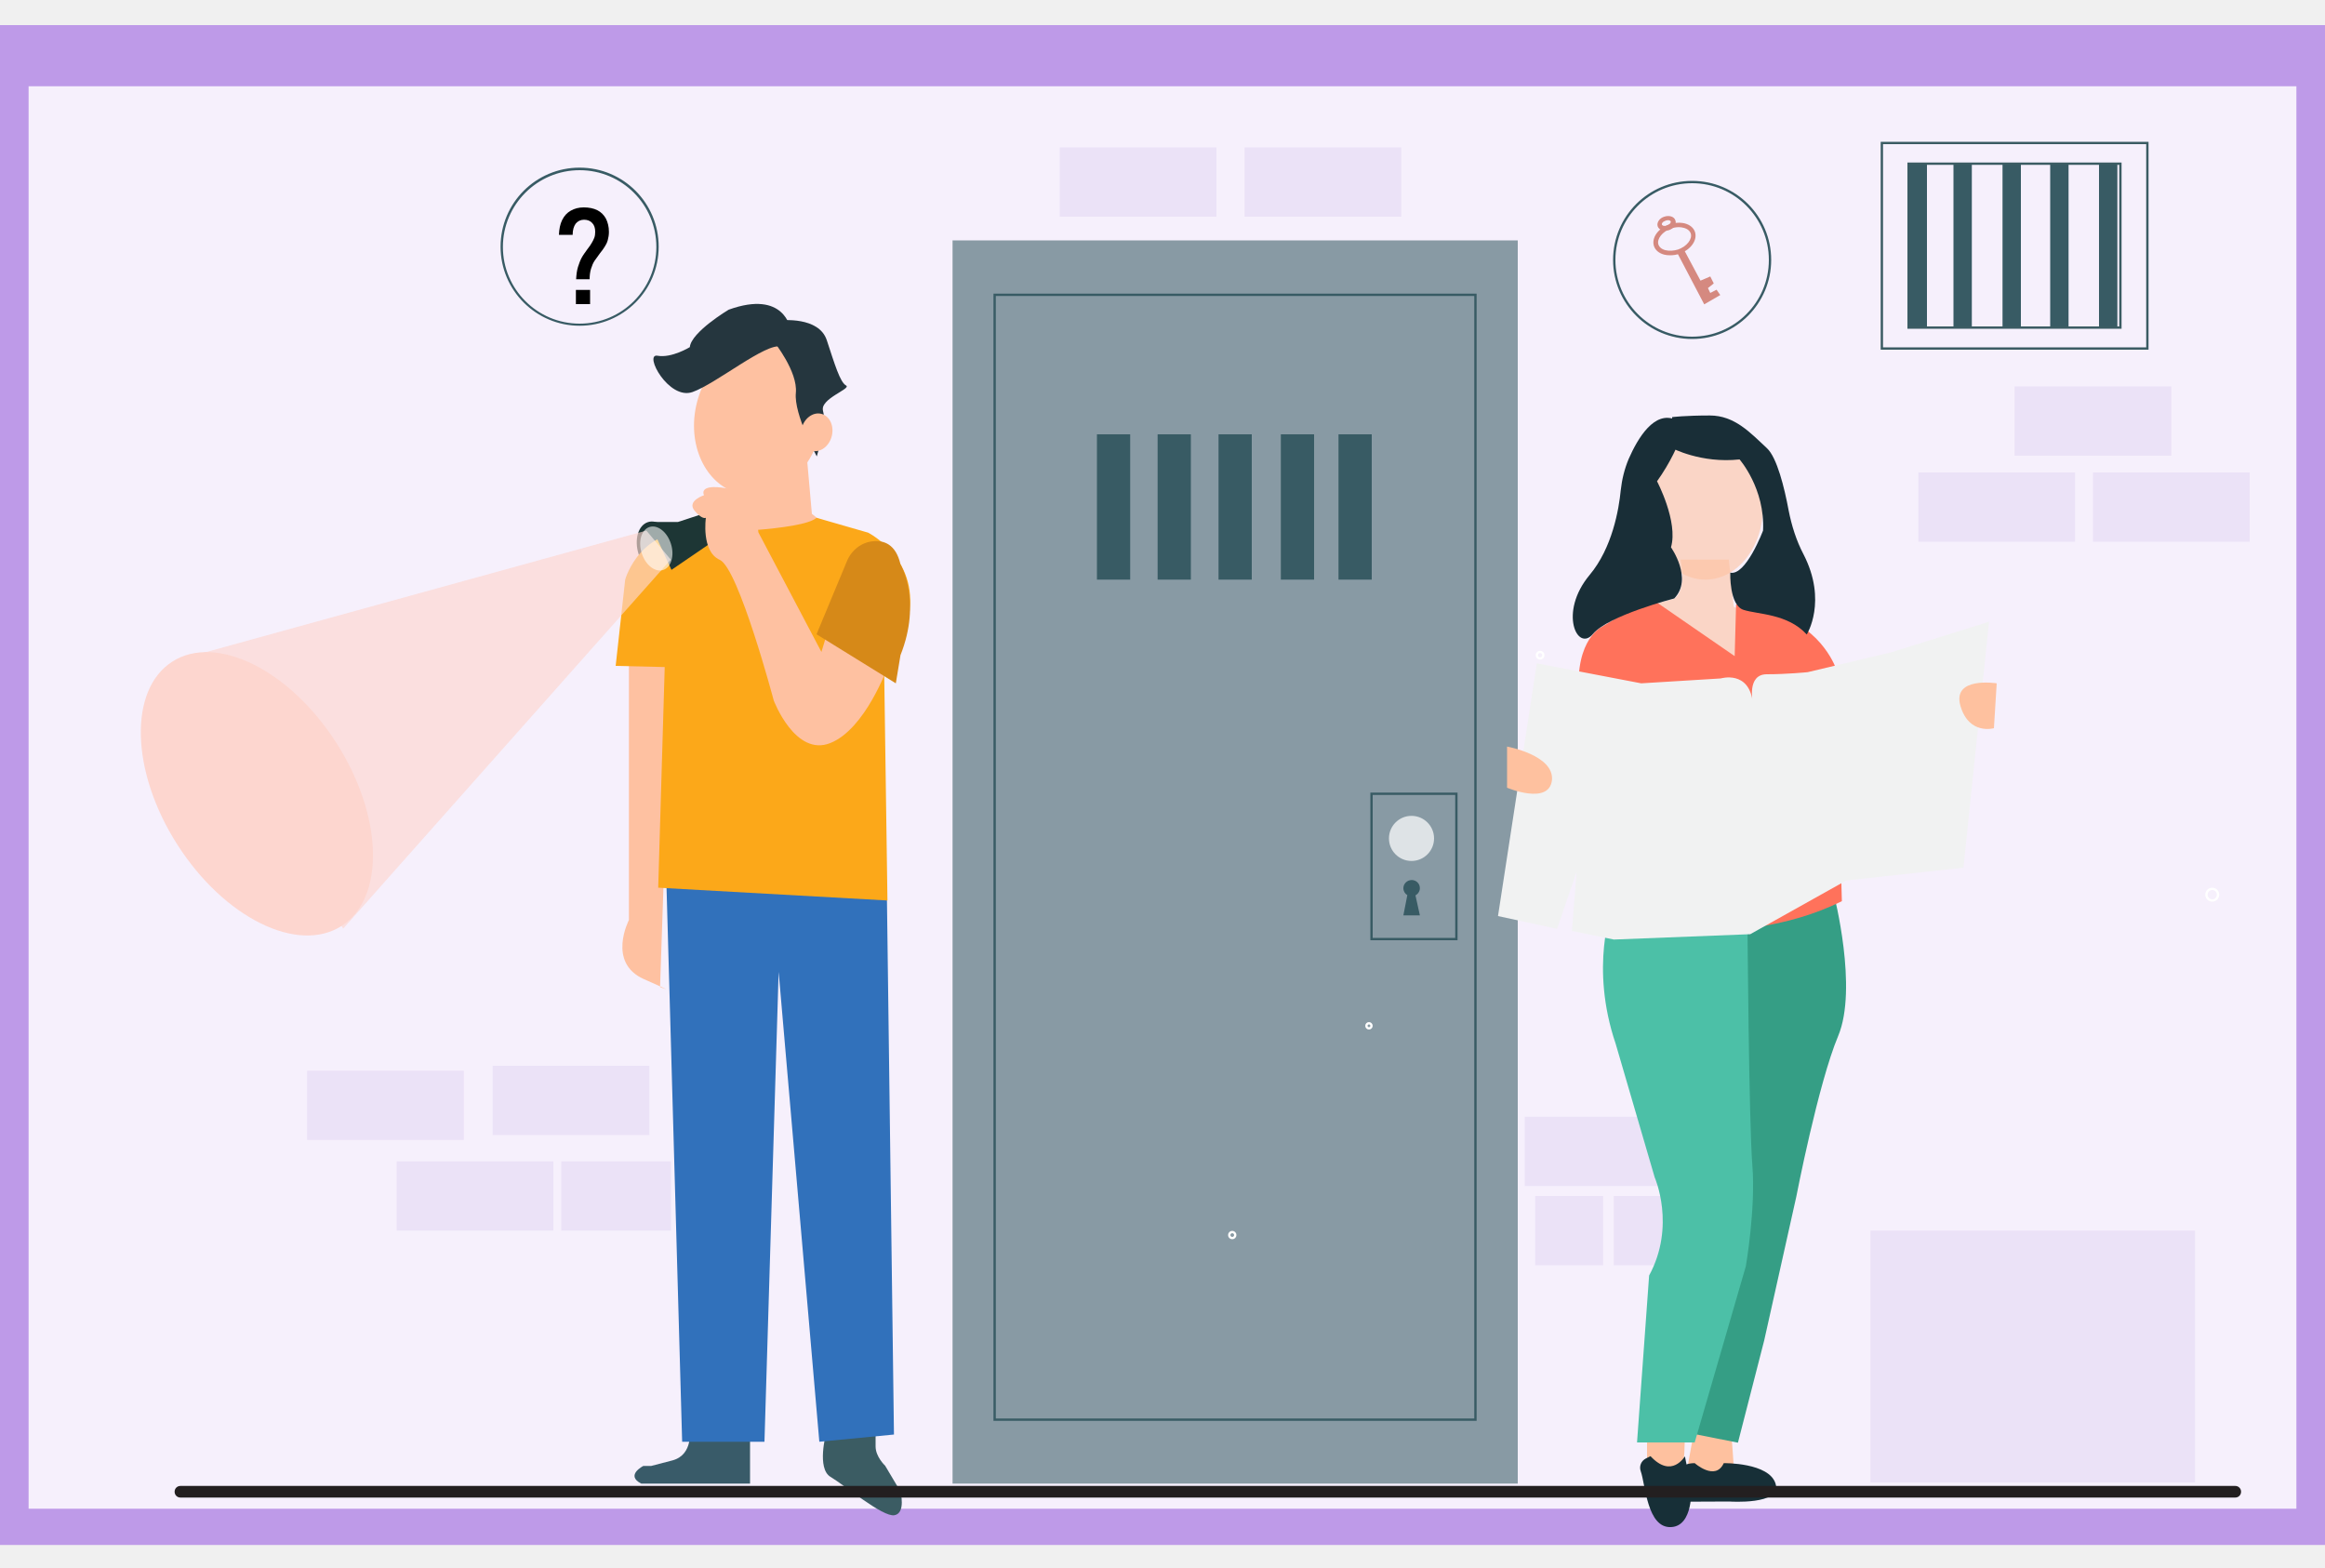
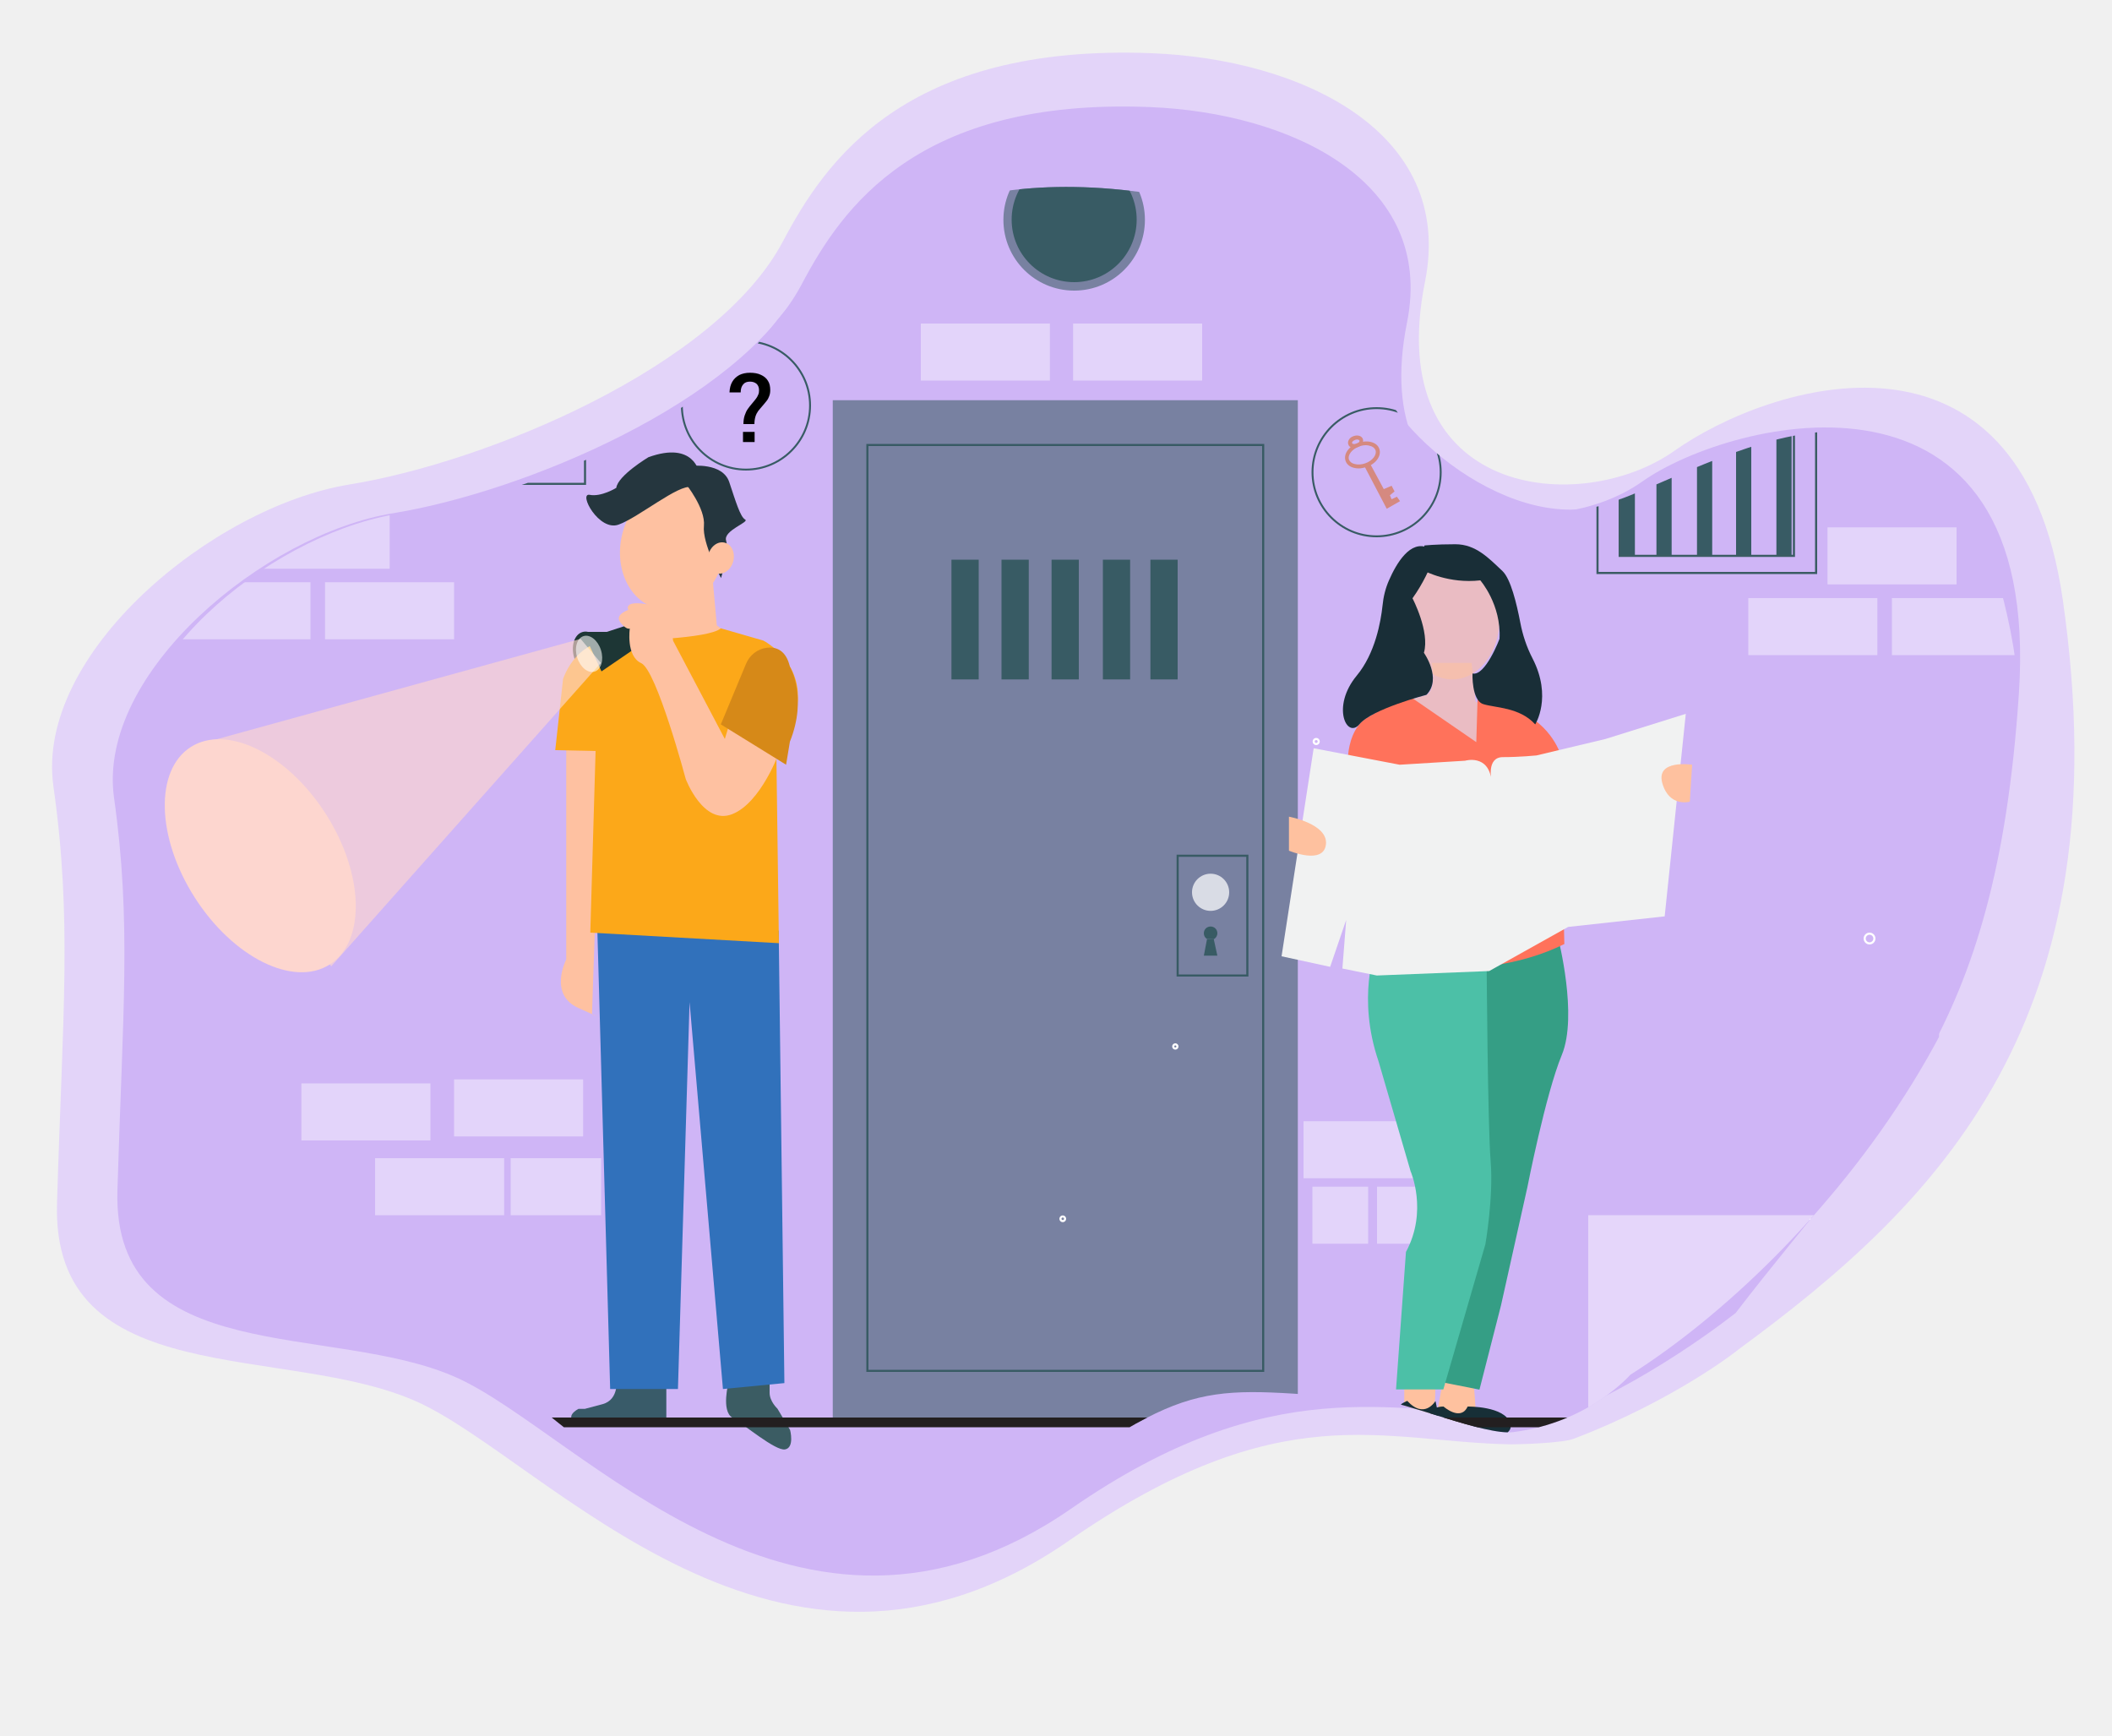
- <svg xmlns="http://www.w3.org/2000/svg" version="1.1" id="Layer_1" x="0" y="0" viewBox="0 0 1000 674.1" style="enable-background:new 0 0 1000 674.1" xml:space="preserve">
-   <style>.st2{opacity:.58;fill:#385b64}.st3,.st4{fill:none;stroke:#fff;stroke-miterlimit:10}.st4{stroke:#385b64}.st5{fill:#385b64}.st7{fill:#1d3635}.st8{fill:none;stroke:#3b5c63;stroke-miterlimit:10}.st9{fill:#d58980}.st10{fill:#ebe2f7}.st14{fill:#fec1a1}.st16{fill:#25363e}.st21{fill:#fec19f}.st22{fill:#172f37}.st23{opacity:.58;fill:#fec19f}.st28{fill:#192e37}</style>
-   <path style="fill:#be9ae8" d="M0 10.8h1000v653.7H0z" />
-   <path style="fill:#f6f0fc" d="M12.3 37.1h975.4v611.8H12.3z" />
-   <path class="st2" d="M409.7 103.4h243.1v534.7H409.7z" />
-   <circle class="st3" cx="662.4" cy="281.8" r="1.4" />
-   <circle class="st3" cx="530" cy="531.2" r="1.3" />
-   <circle class="st3" cx="951.5" cy="384.8" r="2.5" />
-   <circle class="st3" cx="588.8" cy="441.2" r="1.1" />
-   <ellipse class="st3" cx="927.4" cy="531.8" rx="6.9" ry=".6" />
-   <path class="st4" d="M427.8 126.8h206.8v483.8H427.8z" />
-   <path class="st5" d="M471.8 186.8h14.3v62.5h-14.3zM497.9 186.8h14.3v62.5h-14.3zM524.1 186.8h14.3v62.5h-14.3zM550.9 186.8h14.3v62.5h-14.3zM575.7 186.8H590v62.5h-14.3zM820.9 70.4h7.9v70.5h-7.9zM840.2 70.4h7.9v70.5h-7.9zM861.3 70.4h7.9v70.5h-7.9zM881.8 70.4h7.9v70.5h-7.9zM902.8 70.4h7.9v70.5h-7.9z" />
-   <path class="st4" d="M589.9 341.4h36.5v62.5h-36.5z" />
-   <circle cx="607.1" cy="360.6" r="9.7" style="opacity:.72;fill:#fff" />
-   <path class="st5" d="M608.8 385.1c1.1-.6 1.9-1.8 1.9-3.1 0-2-1.6-3.5-3.5-3.5-2 0-3.6 1.6-3.6 3.5 0 1.3.7 2.4 1.7 3M608.8 385.1l1.9 8.6h-7.1l1.7-8.7" />
-   <ellipse transform="rotate(-17.397 282.313 235.937)" class="st7" cx="282.3" cy="235.9" rx="8" ry="11.9" />
-   <path class="st8" d="M809.4 61.5h114.2v88.4H809.4z" />
-   <path class="st8" d="M820.9 70.4H912v70.5h-91.1z" />
-   <path class="st5" d="M727.8 145.8c-18.7 0-34-15.2-34-34s15.2-34 34-34 34 15.2 34 34-15.3 34-34 34zm0-67c-18.2 0-33 14.8-33 33s14.8 33 33 33 33-14.8 33-33-14.8-33-33-33zM249.3 140.1c-18.7 0-34-15.2-34-34s15.2-34 34-34 34 15.2 34 34-15.3 34-34 34zm0-66.9c-18.2 0-33 14.8-33 33s14.8 33 33 33 33-14.8 33-33-14.8-33-33-33z" />
-   <path d="M248.6 114.8c.5-1.6 1-2.9 1.6-4 .6-1.1 1.5-2.3 2.5-3.7.8-1 1.4-1.9 1.8-2.6.4-.7.8-1.4 1.1-2.2.3-.8.4-1.7.4-2.6 0-1.6-.4-2.9-1.3-3.8-.8-.9-2-1.4-3.5-1.4s-2.7.6-3.6 1.7c-.8 1.1-1.3 2.7-1.3 4.8h-5.9c.1-2.5.5-4.6 1.4-6.4.9-1.8 2.1-3.1 3.7-4 1.6-.9 3.4-1.4 5.6-1.4 2.2 0 4.2.4 5.8 1.2 1.6.8 2.8 2 3.7 3.6.8 1.6 1.3 3.5 1.3 5.7 0 1.3-.2 2.5-.5 3.6s-.8 2-1.3 2.8c-.5.8-1.2 1.8-2.1 2.9-.9 1.2-1.7 2.3-2.3 3.2-.6.9-1.1 2.1-1.5 3.4s-.6 2.8-.6 4.5h-5.8c.1-1.9.3-3.7.8-5.3zm-.9 9.9h6.1v6.1h-6.1v-6.1z" />
-   <path class="st9" d="M718.3 109.8c-.9 0-1.8-.1-2.6-.3-2.2-.6-3.7-1.9-4.3-3.6-1.2-3.5 1.7-7.7 6.6-9.4 2.3-.8 4.7-.9 6.7-.4 2.2.6 3.7 1.9 4.3 3.6 1.2 3.5-1.7 7.7-6.6 9.4-1.3.5-2.7.7-4.1.7zm3.8-12.1c-1.1 0-2.3.2-3.4.6-3.7 1.3-6.2 4.5-5.4 6.9.4 1.1 1.4 2 3 2.4 1.6.4 3.6.3 5.5-.3 3.7-1.3 6.2-4.5 5.4-6.9-.4-1.1-1.4-2-3-2.4-.7-.2-1.4-.3-2.1-.3z" />
-   <path class="st9" d="M716.1 99.2c-.4 0-.8 0-1.1-.1-1-.3-1.7-.9-2-1.7-.3-.8-.1-1.8.5-2.6.5-.7 1.3-1.3 2.3-1.6 2.1-.7 4.3-.1 4.8 1.6.6 1.6-.7 3.5-2.8 4.2-.6.1-1.2.2-1.7.2zm1.3-4.5c-.3 0-.7.1-1 .2-.6.2-1.1.5-1.4.9-.1.1-.3.5-.2.8.1.3.5.4.6.5.5.1 1.1.1 1.6-.1 1.1-.4 1.7-1.2 1.6-1.7 0-.3-.5-.6-1.2-.6zM721.1 108.2l11.9 22.7 6.9-4-1.6-2.3-2.7 1.4-1-2.1 2.5-2-1.5-3-4.2 1.8-7.6-14.2z" />
-   <path class="st10" d="M866.5 166.2h67.4V196h-67.4zM535.3 63.4h67.4v29.8h-67.4zM455.8 63.4h67.4v29.8h-67.4zM825.1 203.2h67.4V233h-67.4zM900.2 203.2h67.4V233h-67.4zM211.9 458.4h67.4v29.8h-67.4zM170.6 499.5H238v29.8h-67.4zM132.1 460.5h67.4v29.8h-67.4zM241.4 499.5h47.2v29.8h-47.2z" />
-   <ellipse class="st3" cx="329" cy="197" rx="2.8" ry="5.5" />
-   <circle class="st3" cx="343.4" cy="232.5" r="3.4" />
-   <path d="M296.6 614.6s1.8 11-7.3 13.5l-9.2 2.4h-3.4s-7.9 4-.9 7.6h46.8v-23.5h-26z" style="fill:#395b69" />
-   <path d="M355.3 616.5s-4.1 15.1 1.9 18.7c6.1 3.6 22.5 17.4 27.5 16.5 5-.9 2.6-10.2 2.6-10.2l-6.6-11.1s-4.1-3.8-4.1-8.3V613l-21.3 3.5z" style="fill:#3b5c63" />
-   <path style="fill:#3171bb" d="m286.6 378.9 6.8 241.2h35.4l6.1-202.1 17.5 202.1 32.1-3.1-3.1-236.3z" />
-   <ellipse transform="rotate(-75.682 326.23 179.802)" class="st14" cx="326.2" cy="179.8" rx="33.5" ry="27.3" />
-   <path class="st14" d="m318.4 206.1-5.9 29.8 46.7-6.8-10-8.1-2.3-25.9zM270.5 280.1v115.6s-9.5 18.3 6.4 25.4c15.9 7 7 3.4 7 3.4l4.9-144.3h-18.3z" />
-   <path d="M302.8 229.1s42.2-.8 48.4-6.4l22.2 6.4s23.4 11.8 17 38.2-5.5 24.2-5.5 24.2l-4.6-2.3 1.4 98.1-98.6-5.5 2.8-94.9-21.1-.5 4.1-37.1c0-.1 6.9-24.6 33.9-20.2z" style="fill:#fca819" />
-   <path class="st7" d="m319.1 215.5-27.5 9h-12.3l9.5 20.6 32.8-22.4z" />
-   <path class="st16" d="M340 141.5s-2.5-17-26.6-8.3c0 0-16.1 9.6-16.7 16.1 0 0-7.8 4.8-13.9 3.7s4.8 19.3 15.1 15.6 31.7-21.4 38-19.5l4.1-7.6z" />
-   <path class="st16" d="M335.9 137.8s16.3-1.8 19.7 8.5c3.4 10.3 5.7 18.1 8.3 19.5 2.5 1.4-11.5 5.7-9.9 11 1.6 5.3-2.7 19.5-2.7 19.5s-9.9-18.1-9-27.3c.9-9.2-9.4-22-9.4-22l3-9.2z" />
-   <path style="opacity:.65;fill:#fdd6cf" d="M278 228.2 77.6 283.5l70 115.9 140.9-158.7z" />
-   <ellipse transform="rotate(-75.682 351.252 185.887)" class="st14" cx="351.2" cy="185.9" rx="8.2" ry="6.7" />
-   <ellipse transform="rotate(-32.608 110.529 341.422)" cx="110.5" cy="341.4" rx="40.6" ry="67.5" style="fill:#fdd6cf" />
-   <path class="st14" d="m356.5 269.9-3.2 10.5-27.1-51.4s-1.4-17-13.8-19c-12.4-2.1-9.6 3-9.6 3s-7.5 2.4-4.1 6.6c3.4 4.1 4.9 3.1 4.9 3.1s-2.1 14.5 6 18.1c8.1 3.7 23.2 60.5 23.2 60.5s9.2 24.3 24.3 18.3c15.1-6 24.6-32.6 24.6-32.6l-25.2-17.1z" />
-   <path d="m351.2 272.8 13.1-31.5c1.9-4.6 6.1-8 11.1-8.5 4.7-.5 9.9 1.2 11.9 9.9 0 0 9.3 15.7 0 39.1l-2 12.1-34.1-21.1z" style="fill:#d68918" />
-   <ellipse transform="rotate(-17.397 282.313 235.937)" cx="282.3" cy="235.9" rx="6.6" ry="9.7" style="opacity:.58;fill:#fff" />
-   <path class="st10" d="M655.8 480.3h67.4v29.8h-67.4zM660.3 514.4h29.2v29.8h-29.2zM694.1 514.4h29.2v29.8h-29.2zM804.5 529.3h139.6v108.3H804.5z" />
+ <svg xmlns="http://www.w3.org/2000/svg" xmlns:xlink="http://www.w3.org/1999/xlink" version="1.1" id="Layer_1" x="0px" y="0px" viewBox="0 0 1000 821.8" style="enable-background:new 0 0 1000 821.8;" xml:space="preserve">
+   <style type="text/css">
+ 	.st0{fill:#E3D4F9;}
+ 	.st1{fill:#CFB5F6;}
+ 	.st2{clip-path:url(#SVGID_2_);}
+ 	.st3{opacity:0.58;fill:#385B64;}
+ 	.st4{fill:none;stroke:#FFFFFF;stroke-miterlimit:10;}
+ 	.st5{fill:none;stroke:#385B64;stroke-miterlimit:10;}
+ 	.st6{fill:#385B64;}
+ 	.st7{opacity:0.72;fill:#FFFFFF;}
+ 	.st8{fill:#1D3635;}
+ 	.st9{fill:none;stroke:#3B5C63;stroke-miterlimit:10;}
+ 	.st10{fill:#D58980;}
+ 	.st11{fill:#395B69;}
+ 	.st12{fill:#3B5C63;}
+ 	.st13{fill:#3171BB;}
+ 	.st14{fill:#FEC1A1;}
+ 	.st15{fill:#FCA819;}
+ 	.st16{fill:#25363E;}
+ 	.st17{opacity:0.65;fill:#FDD6CF;}
+ 	.st18{fill:#FDD6CF;}
+ 	.st19{fill:#D68918;}
+ 	.st20{opacity:0.58;fill:#FFFFFF;}
+ 	.st21{opacity:0.42;}
+ 	.st22{fill:#FFFFFF;}
+ 	.st23{opacity:0.45;fill:#FFFFFF;}
+ 	.st24{fill:#FEC19F;}
+ 	.st25{fill:#172F37;}
+ 	.st26{opacity:0.58;fill:#FEC19F;}
+ 	.st27{fill:#359E85;}
+ 	.st28{fill:#4CC0A7;}
+ 	.st29{fill:#FF725B;}
+ 	.st30{fill:#F1F2F2;}
+ 	.st31{fill:#192E37;}
+ 	.st32{fill:#231F20;}
+ </style>
  <g>
-     <path class="st21" d="M708.4 612.8v17.4s13.8 16.5 15.3 3.4.9-22.9 0-22.9c-.9-.1-15.3 2.1-15.3 2.1zM728.9 614l-3.1 17.1s21.1 19.9 19.9 0c-1.2-19.9-1.8-18.3-1.8-18.3l-15 1.2z" />
-     <path class="st22" d="M728.9 629.3s8.9 7.9 12.5 0c0 0 19.6-.3 22.3 8.9 2.8 9.2-19.9 7.6-19.9 7.6l-22.9.1s-4.6-16.6 8-16.6z" />
-     <path class="st22" d="m709.9 626.3-2 1c-2 1-3 3.3-2.2 5.5 2 5.5 2.7 24.6 13.1 24 9.6-.5 8.6-16.8 8.6-16.8l-2.7-13.6c-.1-.1-5.6 9.8-14.8-.1z" />
-     <ellipse class="st23" cx="733.5" cy="218.1" rx="24.8" ry="31.2" />
-     <circle class="st3" cx="720.9" cy="487.2" r="1.3" />
-     <path class="st23" d="M722.8 240.7s2.8 13.5-2.8 16.8l-11.3 3.1-5.2 2.4 46.8 30.9 3.7-28.7-8.3-4.3-2.1-20.2h-20.8z" />
-     <path d="M788.8 384.8s10.4 40.3 1.8 60.8-18 69.1-18 69.1l-13.8 61.8-11.3 44-21.7-4.3s22.3-84.7 19.6-96.6-3.7-62.7-3.7-62.7l-4.6-66.6 51.7-5.5z" style="fill:#359e85" />
-     <path d="M693.4 390.2s-9.8 25.4 1.5 58.7l16.8 57.5s9.2 20.8-2.4 42.2l-5.2 71.8h24.8l22-75.8s4.3-24.8 2.8-43.4c-1.5-18.6-2.1-103.9-2.1-103.9l-58.2-7.1z" style="fill:#4cc0a7" />
-     <path d="M789.5 287.1s-7.3-20.2-30.3-23.2l-12.5-4-.6 22.3-36.4-25.1-21.4 12.9s-12.5 6.7-8.6 33.9l6.1 92s59.3 15 106.4-8.3" style="fill:#ff725b" />
-     <path d="m661 285.3 44.9 8.6 34.2-2.1s12.2-3.7 13.8 10.4c0 0-2.7-12.2 6-12.2s17.6-.9 17.6-.9l36.1-8.6 41.9-13.1-11 105.8-50.4 5.5-41.3 23.1-58.7 2.3-18-3.7 2-25.4-8.4 24.5-25.4-5.5L661 285.3z" style="fill:#f1f2f2" />
-     <path class="st2" d="M705.4 299.5 694 403.9M804.5 283.2l-6.8 95.7" />
-     <path class="st28" d="M719.1 192.7s12.5 6.7 29.1 4.9c0 0 11 12.5 10.1 30.6 0 0-7.4 19.6-14.1 18.1 0 0-.5 14 5.7 16s19 1.6 27.2 10.6c0 0 9-14.3-1.4-34.5-3.1-5.9-5.1-12.3-6.4-18.9-1.8-9.7-5-22.7-9.3-26.7-7.2-6.7-13.9-14.1-24.6-14.1-10.7 0-16.2.7-16.2.7v13.3z" />
-     <path class="st28" d="M723.4 186.9c-1.6 4.3-4.9 12-10.7 20.1 0 0 9.2 17.4 6 28.4 0 0 9.6 13.5 1.4 22 0 0-28.4 7.3-35 15.3-6.6 7.9-14.9-9.2-1.4-25.4 9.8-11.7 12.6-28.3 13.4-36.5.5-4.6 1.6-9.1 3.4-13.4 3.9-8.9 11.1-21.1 20.4-16.8 2.3 1.2 3.3 3.9 2.5 6.3z" />
-     <path class="st21" d="M648.2 321.1v17.7s18 7.6 19.3-3.2c1.1-10.8-19.3-14.5-19.3-14.5z" />
+     <g>
+       <g>
+         <path class="st0" d="M745,681.3c-4.9,1.9-24.1,2.6-29.4,2.6c-61.5-1-108.6-24.2-209.6,45.7c-136.6,94.7-246.7-38-308.6-65.9     c-62-27.9-173.1-4.1-170.4-94s7.2-134.5-1.7-197.3s75.4-132.5,140.2-143c64.8-10.5,173.7-55.5,205.2-115.1     c20.2-38.2,57.9-93.7,174.8-89.1c70.3,2.8,143.5,37,129.2,108.3c-20.5,102.1,73.7,111.4,118.2,79.9     c44.5-31.5,163.6-70,183.8,70.6c28.6,199.1-58.9,285.5-153.6,355C823.3,639,792.7,663.2,745,681.3z" />
+       </g>
+     </g>
+     <g>
+       <g>
+         <g>
+           <path class="st1" d="M731.9,673.4c-4.7,1.7-9.4-3.4-14.4-3.5c-58-0.9-115.3-21.4-210.4,44.5c-128.8,89.2-232.5-35.8-290.9-62.1      c-58.4-26.3-163.1-3.8-160.6-88.6s6.7-126.8-1.6-185.9S125.2,252.9,186.2,243s163.7-52.3,193.4-108.4      c19-36,54.6-88.3,164.8-83.9c66.2,2.6,135.3,34.8,121.8,102c-19.3,96.2,69.5,105,111.4,75.3c41.9-29.7,189.5-66.6,178.3,100.6      c-11,164.1-62.8,200.3-134.1,293.1C821.8,621.6,779.1,656.1,731.9,673.4z" />
+         </g>
+       </g>
+     </g>
+     <g>
+       <defs>
+         <path id="SVGID_1_" d="M716.5,678.1c-13.5,1.7-51.3-14.5-64.9-15.4c-83.2-5.5-84.9-12.6-167.4,47.4     c-120.3,87.4-222-51.4-276.6-78.1c-54.6-26.7-154.6-8.5-149.7-88.8s10.1-120.1,4-176.4s71.1-116.4,129.3-123.9     S329,201.7,366,154.1c25.1-32.3,75.8-78.1,179.3-62.4c42.9,6.5,101.9,51.7,103,73.1c1.7,33.9,64.5,88.4,111.2,74.2     c51.2-15.6,161.6-96.4,192.4,59.6c30.8,155.9-94.8,298.5-179.9,352.3C772,650.8,752.6,673.6,716.5,678.1z" />
+       </defs>
+       <clipPath id="SVGID_2_">
+         <use xlink:href="#SVGID_1_" style="overflow:visible;" />
+       </clipPath>
+       <g class="st2">
+         <rect x="71" y="118.1" class="st1" width="847.1" height="565.7" />
+         <rect x="394.3" y="189.5" class="st3" width="220.2" height="484.5" />
+         <circle class="st4" cx="623.2" cy="351.1" r="1.2" />
+         <circle class="st4" cx="503.2" cy="577.1" r="1.1" />
+         <circle class="st4" cx="885.2" cy="444.4" r="2.3" />
+         <circle class="st4" cx="556.5" cy="495.5" r="1" />
+         <ellipse class="st4" cx="863.4" cy="577.6" rx="6.2" ry="0.6" />
+         <rect x="410.7" y="210.7" class="st5" width="187.4" height="438.4" />
+         <rect x="450.5" y="265" class="st6" width="12.9" height="56.7" />
+         <rect x="474.2" y="265" class="st6" width="12.9" height="56.7" />
+         <rect x="497.9" y="265" class="st6" width="12.9" height="56.7" />
+         <rect x="522.2" y="265" class="st6" width="12.9" height="56.7" />
+         <rect x="544.7" y="265" class="st6" width="12.9" height="56.7" />
+         <rect x="557.6" y="405.2" class="st5" width="33" height="56.7" />
+         <circle class="st7" cx="573.2" cy="422.5" r="8.8" />
+         <path class="st6" d="M574.7,444.7c1-0.5,1.7-1.6,1.7-2.8c0-1.8-1.4-3.2-3.2-3.2c-1.8,0-3.2,1.4-3.2,3.2c0,1.2,0.6,2.2,1.5,2.7" />
+         <polyline class="st6" points="574.7,444.7 576.4,452.5 570,452.5 571.5,444.7    " />
+         <ellipse transform="matrix(0.9543 -0.299 0.299 0.9543 -79.8006 97.5367)" class="st8" cx="278.9" cy="309.6" rx="7.3" ry="10.8" />
+         <g>
+           <rect x="766.9" y="199.3" class="st6" width="7.2" height="63.9" />
+           <rect x="784.3" y="199.3" class="st6" width="7.2" height="63.9" />
+           <rect x="803.5" y="199.3" class="st6" width="7.2" height="63.9" />
+           <rect x="822" y="199.3" class="st6" width="7.2" height="63.9" />
+           <rect x="841.1" y="199.3" class="st6" width="7.2" height="63.9" />
+           <rect x="756.4" y="191.2" class="st9" width="103.5" height="80.1" />
+           <rect x="766.9" y="199.3" class="st9" width="82.5" height="63.9" />
+         </g>
+         <g>
+           <rect x="184" y="157.1" class="st6" width="7.2" height="63.9" />
+           <rect x="201.4" y="157.1" class="st6" width="7.2" height="63.9" />
+           <rect x="220.6" y="157.1" class="st6" width="7.2" height="63.9" />
+           <rect x="239.1" y="157.1" class="st6" width="7.2" height="63.9" />
+           <rect x="258.2" y="157.1" class="st6" width="7.2" height="63.9" />
+           <rect x="173.5" y="149" class="st9" width="103.5" height="80.1" />
+           <rect x="184" y="157.1" class="st9" width="82.5" height="63.9" />
+         </g>
+         <g>
+           <path class="st6" d="M353.2,222.8c-17,0-30.8-13.8-30.8-30.8s13.8-30.8,30.8-30.8c17,0,30.8,13.8,30.8,30.8      S370.2,222.8,353.2,222.8z M353.2,162.1c-16.5,0-29.9,13.4-29.9,29.9s13.4,29.9,29.9,29.9c16.5,0,29.9-13.4,29.9-29.9      S369.7,162.1,353.2,162.1z" />
+         </g>
+         <g>
+           <path d="M352.6,196.7c0.4-1.2,0.9-2.3,1.5-3.1c0.6-0.8,1.3-1.8,2.3-2.9c0.7-0.8,1.2-1.5,1.6-2c0.4-0.5,0.7-1.1,1-1.8      c0.3-0.6,0.4-1.3,0.4-2.1v0c0-1.3-0.4-2.3-1.1-3c-0.8-0.7-1.8-1.1-3.2-1.1c-1.4,0-2.5,0.4-3.2,1.3c-0.8,0.9-1.2,2.1-1.2,3.8v0      h-5.3v0c0.1-2,0.5-3.6,1.3-5c0.8-1.4,1.9-2.4,3.3-3.2c1.4-0.7,3.1-1.1,5.1-1.1c2,0,3.8,0.3,5.2,1c1.5,0.7,2.6,1.6,3.3,2.8      c0.8,1.2,1.1,2.7,1.1,4.5v0c0,1.1-0.2,2-0.5,2.8c-0.3,0.8-0.7,1.6-1.2,2.2c-0.5,0.6-1.1,1.4-1.9,2.3c-0.9,1-1.5,1.8-2.1,2.5      c-0.5,0.7-1,1.6-1.3,2.6s-0.5,2.2-0.5,3.6H352C352,199.3,352.2,197.9,352.6,196.7z M351.8,204.5h5.5v4.8h-5.5V204.5z" />
+         </g>
+         <g>
+           <g>
+             <path class="st6" d="M651.8,254.4c-17,0-30.8-13.8-30.8-30.8s13.8-30.8,30.8-30.8s30.8,13.8,30.8,30.8S668.8,254.4,651.8,254.4       z M651.8,193.7c-16.5,0-29.9,13.4-29.9,29.9s13.4,29.9,29.9,29.9c16.5,0,29.9-13.4,29.9-29.9S668.3,193.7,651.8,193.7z" />
+           </g>
+           <g>
+             <g>
+               <path class="st10" d="M643.3,221.8c-0.8,0-1.6-0.1-2.3-0.3c-2-0.5-3.4-1.7-3.9-3.3c-1.1-3.2,1.6-7,6-8.5        c2.1-0.7,4.2-0.9,6.1-0.4c2,0.5,3.4,1.7,3.9,3.3c1.1,3.2-1.6,7-6,8.5C645.8,221.5,644.5,221.8,643.3,221.8z M646.7,210.8        c-1,0-2.1,0.2-3.1,0.6c-3.4,1.2-5.6,4-4.9,6.2c0.4,1,1.3,1.8,2.7,2.1c1.5,0.4,3.3,0.3,5-0.3c3.4-1.2,5.6-4,4.9-6.2        c-0.4-1-1.3-1.8-2.7-2.1C648,210.9,647.4,210.8,646.7,210.8z" />
+             </g>
+             <g>
+               <path class="st10" d="M641.2,212.1c-0.3,0-0.7,0-1-0.1c-0.9-0.2-1.6-0.8-1.8-1.6c-0.3-0.8-0.1-1.6,0.4-2.4        c0.5-0.7,1.2-1.2,2.1-1.5c1.9-0.7,3.9-0.1,4.4,1.4l0,0c0.5,1.5-0.6,3.2-2.5,3.8C642.3,212,641.8,212.1,641.2,212.1z         M642.5,208.1c-0.3,0-0.6,0.1-0.9,0.2c-0.5,0.2-1,0.5-1.2,0.8c-0.1,0.1-0.3,0.4-0.2,0.7c0.1,0.3,0.4,0.4,0.6,0.4        c0.4,0.1,1,0.1,1.5-0.1c1-0.3,1.6-1.1,1.4-1.5l0,0C643.5,208.3,643.1,208.1,642.5,208.1z" />
+             </g>
+             <polygon class="st10" points="645.8,220.3 656.6,240.9 662.9,237.3 661.4,235.2 658.9,236.4 658.1,234.5 660.3,232.7        658.9,230 655.2,231.6 648.3,218.8      " />
+           </g>
+         </g>
+         <g>
+           <ellipse class="st4" cx="321.1" cy="274.2" rx="2.5" ry="5" />
+           <circle class="st4" cx="334.2" cy="306.5" r="3.1" />
+           <path class="st11" d="M291.8,652.7c0,0,1.7,10-6.6,12.2c-8.3,2.2-8.3,2.2-8.3,2.2h-3c0,0-7.2,3.6-0.8,6.9h42.4v-21.3H291.8z" />
+           <path class="st12" d="M345,654.4c0,0-3.7,13.7,1.8,16.9s20.4,15.8,24.9,15c4.6-0.8,2.4-9.2,2.4-9.2l-6-10.1c0,0-3.7-3.4-3.7-7.5      c0-4.1,0-8.2,0-8.2L345,654.4z" />
+           <polygon class="st13" points="282.8,439.1 288.9,657.7 321,657.7 326.5,474.5 342.3,657.7 371.4,654.9 368.7,440.7     " />
+           <ellipse transform="matrix(0.2473 -0.9689 0.9689 0.2473 -10.8196 503.4469)" class="st14" cx="318.6" cy="258.7" rx="30.3" ry="24.7" />
+           <polygon class="st14" points="311.6,282.6 306.2,309.6 348.6,303.3 339.4,296.1 337.3,272.6     " />
+           <path class="st14" d="M268.1,349.6v104.7c0,0-8.6,16.6,5.8,23c14.4,6.4,6.4,3,6.4,3l4.4-130.8H268.1z" />
+           <path class="st15" d="M297.4,303.3c0,0,38.3-0.7,43.9-5.8l20.1,5.8c0,0,21.2,10.7,15.4,34.6c-5.8,24-5,21.9-5,21.9l-4.2-2.1      l1.2,88.9l-89.3-5l2.5-86l-19.1-0.4l3.7-33.7C266.7,321.6,273,299.4,297.4,303.3z" />
+           <polygon class="st8" points="312.2,291.1 287.3,299.2 276.1,299.2 284.8,317.9 314.5,297.6     " />
+           <path class="st16" d="M331.1,224c0,0-2.3-15.4-24.1-7.5c0,0-14.5,8.7-15.2,14.5c0,0-7.1,4.4-12.6,3.3c-5.5-1,4.4,17.5,13.7,14.1      c9.3-3.3,28.7-19.4,34.4-17.7L331.1,224z" />
+           <path class="st16" d="M327.4,220.6c0,0,14.8-1.7,17.9,7.7c3.1,9.3,5.2,16.4,7.5,17.7c2.3,1.2-10.5,5.2-9,10      c1.5,4.8-2.4,17.7-2.4,17.7s-9-16.4-8.1-24.7c0.8-8.3-8.6-19.9-8.6-19.9L327.4,220.6z" />
+           <polygon class="st17" points="274.9,302.5 93.3,352.6 156.8,457.6 284.5,313.9     " />
+           <ellipse transform="matrix(0.2473 -0.9689 0.9689 0.2473 0.9026 529.5634)" class="st14" cx="341.3" cy="264.2" rx="7.5" ry="6.1" />
+           <ellipse transform="matrix(0.8424 -0.5389 0.5389 0.8424 -198.9084 130.2481)" class="st18" cx="123.2" cy="405.2" rx="36.8" ry="61.1" />
+           <path class="st14" d="M346.1,340.3l-2.9,9.6l-24.5-46.5c0,0-1.2-15.4-12.5-17.3s-8.7,2.7-8.7,2.7s-6.8,2.2-3.7,6      c3,3.7,4.4,2.8,4.4,2.8s-1.9,13.1,5.4,16.4c7.3,3.3,21.1,54.9,21.1,54.9s8.3,22,22,16.6s22.3-29.5,22.3-29.5L346.1,340.3z" />
+           <path class="st19" d="M341.3,343l11.9-28.6c1.7-4.2,5.5-7.2,10-7.7c4.2-0.5,9,1.1,10.8,9c0,0,8.5,14.3,0,35.5l-1.8,10.9      L341.3,343z" />
+         </g>
+         <ellipse transform="matrix(0.9543 -0.299 0.299 0.9543 -79.8006 97.5367)" class="st20" cx="278.9" cy="309.6" rx="5.9" ry="8.8" />
+         <g class="st21">
+           <rect x="865.3" y="249.7" class="st22" width="61.1" height="27" />
+           <rect x="508.1" y="153.2" class="st22" width="61.1" height="27" />
+           <rect x="436" y="153.2" class="st22" width="61.1" height="27" />
+           <rect x="827.8" y="283.2" class="st22" width="61.1" height="27" />
+           <rect x="895.8" y="283.2" class="st22" width="61.1" height="27" />
+           <rect x="123.4" y="242.3" class="st22" width="61.1" height="27" />
+           <rect x="85.9" y="275.7" class="st22" width="61.1" height="27" />
+           <rect x="153.9" y="275.7" class="st22" width="61.1" height="27" />
+           <rect x="215" y="511.1" class="st22" width="61.1" height="27" />
+           <rect x="177.6" y="548.4" class="st22" width="61.1" height="27" />
+           <rect x="142.7" y="513" class="st22" width="61.1" height="27" />
+           <rect x="241.8" y="548.4" class="st22" width="42.8" height="27" />
+           <rect x="617.2" y="530.9" class="st22" width="61.1" height="27" />
+           <rect x="621.4" y="561.9" class="st22" width="26.4" height="27" />
+           <rect x="652" y="561.9" class="st22" width="26.4" height="27" />
+         </g>
+         <rect x="752" y="575.4" class="st23" width="126.5" height="98.1" />
+         <g>
+           <path class="st24" d="M664.9,651v15.8c0,0,12.5,15,13.9,3c1.4-11.9,0.8-20.8,0-20.8C677.9,649.1,664.9,651,664.9,651z" />
+           <path class="st24" d="M683.5,652.1l-2.8,15.5c0,0,19.1,18,18,0c-1.1-18-1.7-16.6-1.7-16.6L683.5,652.1z" />
+           <path class="st25" d="M683.5,666c0,0,8.1,7.2,11.4,0c0,0,17.7-0.3,20.2,8c2.5,8.3-18,6.9-18,6.9l-20.8,0.1      C676.3,681,672.1,666,683.5,666z" />
+           <path class="st25" d="M666.3,663.3l-1.8,0.9c-1.9,0.9-2.7,3-2,5c1.8,5,2.4,22.3,11.9,21.8c8.7-0.5,7.8-15.3,7.8-15.3l-2.5-12.3      C679.6,663.3,674.6,672.3,666.3,663.3z" />
+           <ellipse class="st26" cx="687.6" cy="293.4" rx="22.4" ry="28.3" />
+           <circle class="st4" cx="676.3" cy="537.2" r="1.2" />
+           <path class="st26" d="M677.9,313.9c0,0,2.5,12.2-2.5,15.2l-10.2,2.8l-4.7,2.2l42.4,28l3.3-26l-7.5-3.9l-1.9-18.3H677.9z" />
+           <path class="st27" d="M737.8,444.4c0,0,9.4,36.5,1.7,55.1s-16.3,62.6-16.3,62.6l-12.5,56l-10.2,39.9l-19.7-3.9      c0,0,20.2-76.7,17.7-87.5s-3.3-56.8-3.3-56.8l-4.2-60.4L737.8,444.4z" />
+           <path class="st28" d="M651.3,449.3c0,0-8.9,23,1.4,53.2l15.2,52.1c0,0,8.3,18.8-2.2,38.2l-4.7,65.1h22.4l19.9-68.7      c0,0,3.9-22.4,2.5-39.3s-1.9-94.2-1.9-94.2L651.3,449.3z" />
+           <path class="st29" d="M738.4,355.9c0,0-6.6-18.3-27.4-21.1l-11.4-3.6l-0.6,20.2l-33-22.7l-19.4,11.6c0,0-11.4,6.1-7.8,30.8      l5.5,83.4c0,0,53.7,13.6,96.4-7.5" />
+           <path class="st30" d="M622,354.3l40.7,7.8l31-1.9c0,0,11.1-3.3,12.5,9.4c0,0-2.5-11.1,5.4-11.1c7.9,0,15.9-0.8,15.9-0.8      l32.7-7.8l38-11.9l-10,95.9l-45.7,5l-37.4,20.9l-53.2,2.1l-16.3-3.3l1.8-23l-7.6,22.2l-23-5L622,354.3z" />
+           <line class="st3" x1="662.2" y1="367.1" x2="651.9" y2="461.8" />
+           <line class="st3" x1="752" y1="352.4" x2="745.8" y2="439.1" />
+           <path class="st31" d="M674.6,270.4c0,0,11.4,6.1,26.3,4.4c0,0,10,11.4,9.1,27.7c0,0-6.7,17.8-12.8,16.4c0,0-0.5,12.7,5.1,14.5      c5.6,1.8,17.2,1.4,24.6,9.6c0,0,8.2-12.9-1.3-31.3c-2.8-5.4-4.7-11.2-5.8-17.1c-1.7-8.8-4.5-20.5-8.4-24.2      c-6.5-6.1-12.6-12.7-22.3-12.7s-14.7,0.6-14.7,0.6V270.4z" />
+           <path class="st31" d="M678.5,265.1c-1.5,3.9-4.5,10.9-9.7,18.2c0,0,8.3,15.8,5.4,25.8c0,0,8.7,12.2,1.2,19.9      c0,0-25.7,6.7-31.7,13.9c-6,7.2-13.5-8.3-1.3-23c8.8-10.6,11.4-25.7,12.2-33.1c0.4-4.2,1.4-8.3,3.1-12.1      c3.5-8,10.1-19.2,18.5-15.3C678.4,260.5,679.3,263,678.5,265.1z" />
+           <path class="st24" d="M610.3,386.7v16.1c0,0,16.3,6.9,17.5-2.9S610.3,386.7,610.3,386.7z" />
+         </g>
+         <g>
+           <path class="st32" d="M894.2,675.8H93.3c-1.3,0-2.3-1-2.3-2.3c0-1.3,1-2.3,2.3-2.3h800.8c1.3,0,2.3,1,2.3,2.3      C896.4,674.7,895.4,675.8,894.2,675.8z" />
+         </g>
+         <path class="st24" d="M801.2,362.1l-1.1,17.5c0,0-9.7,2.8-13-8.7S801.2,362.1,801.2,362.1z" />
+         <circle class="st3" cx="508.6" cy="104.1" r="33.5" />
+         <circle class="st6" cx="508.6" cy="104" r="29.6" />
+       </g>
+     </g>
  </g>
-   <g>
-     <path d="M961.4 644.1H77.6c-1.4 0-2.5-1.1-2.5-2.5s1.1-2.5 2.5-2.5h883.8c1.4 0 2.5 1.1 2.5 2.5s-1.1 2.5-2.5 2.5z" style="fill:#231f20" />
-   </g>
-   <path class="st21" d="m858.8 293.9-1.2 19.3s-10.7 3.1-14.4-9.6c-3.7-12.8 15.6-9.7 15.6-9.7z" />
</svg>
